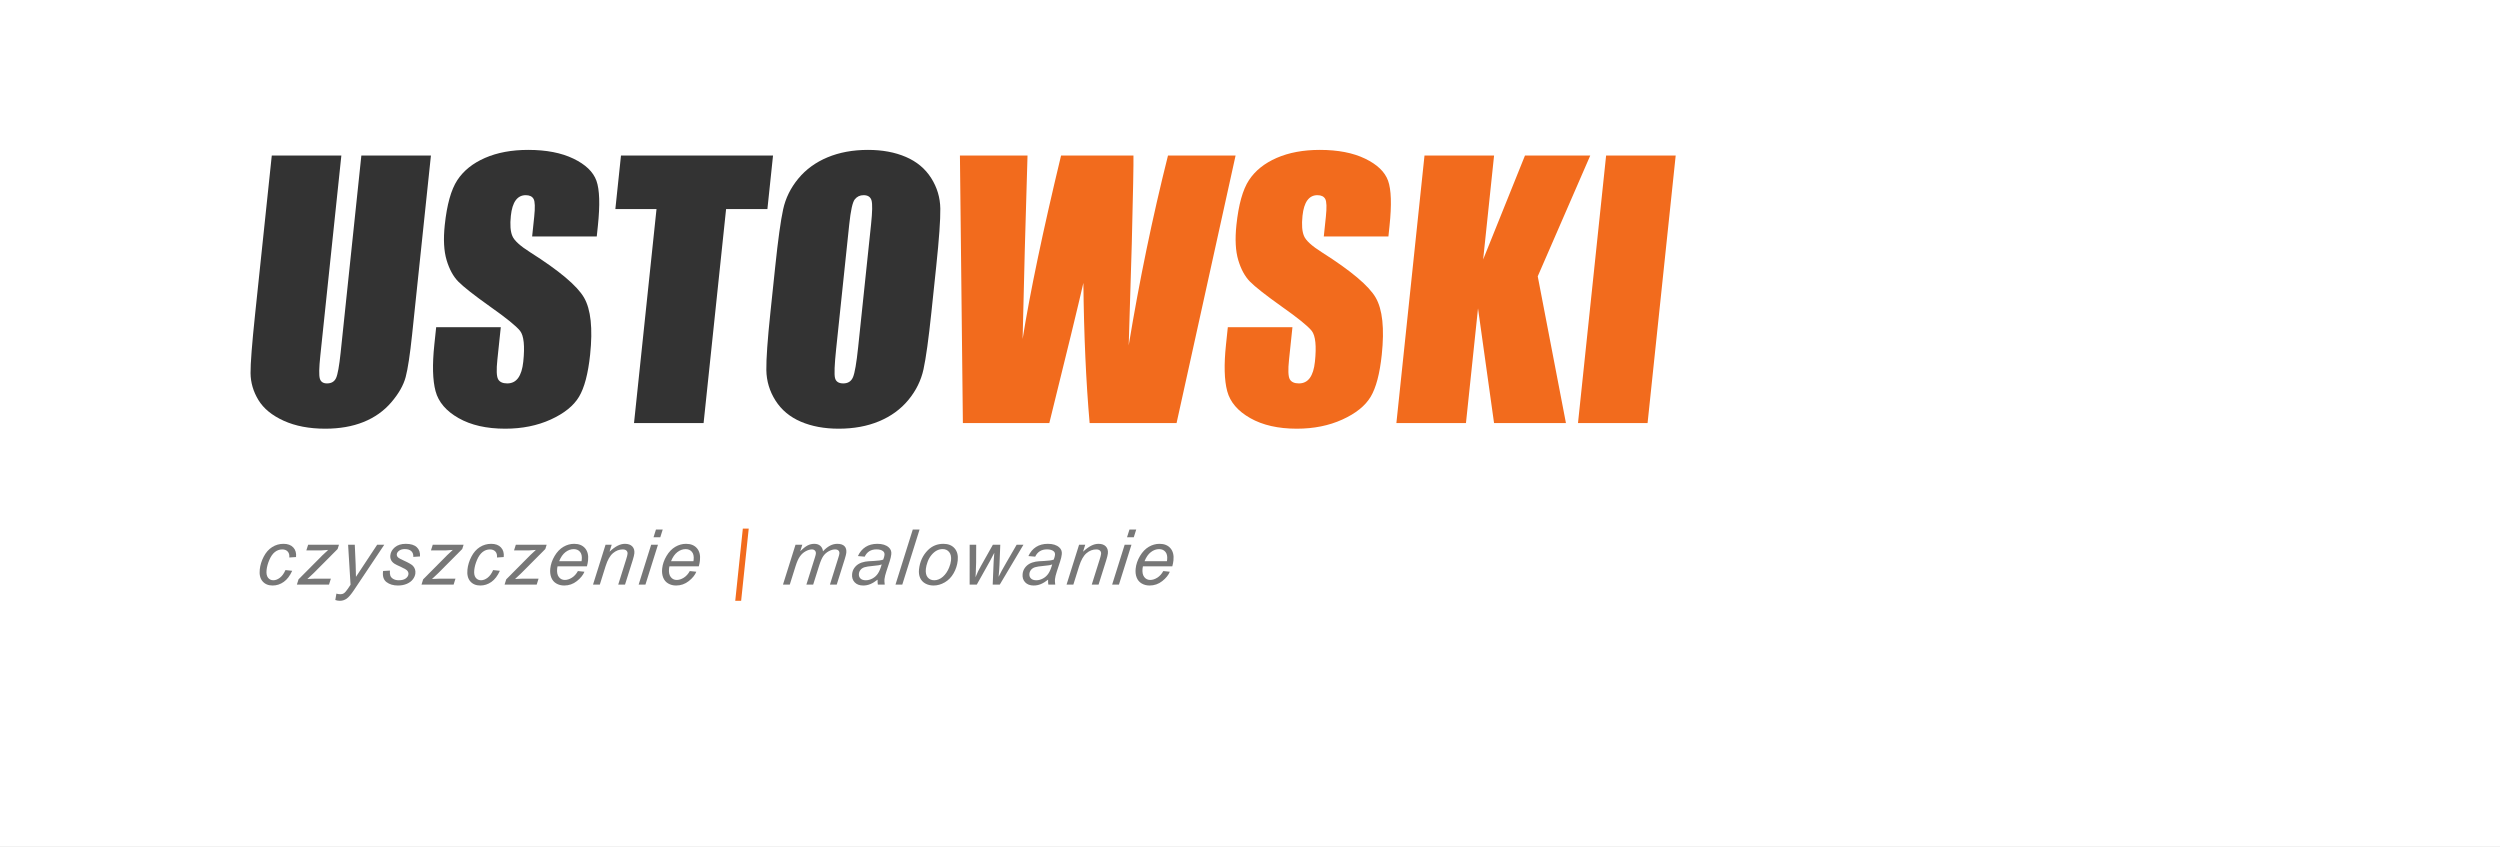
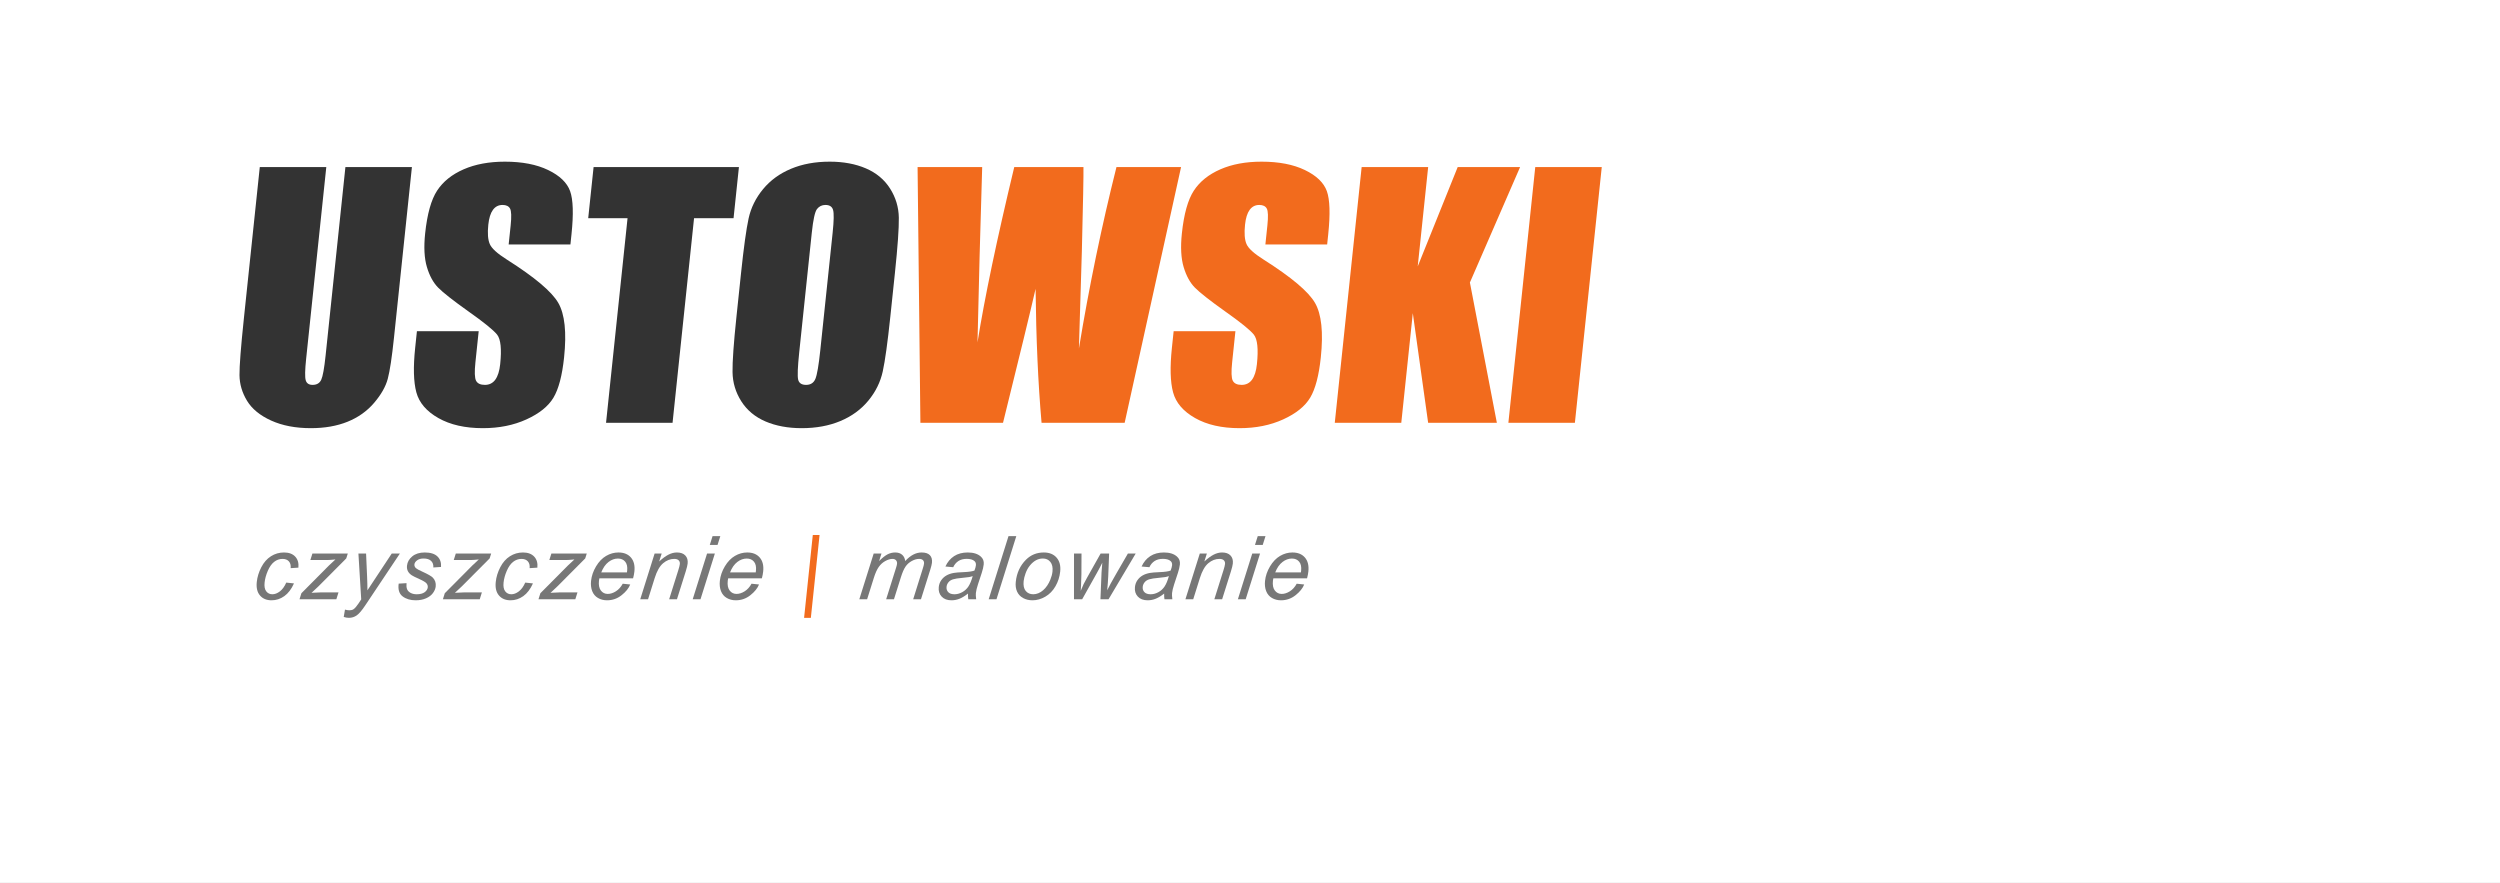
- <svg xmlns="http://www.w3.org/2000/svg" viewBox="0 0 650 220">
-   <rect width="650" height="220" fill="#ffffff" />
-   <path d="M1041 1619V537Q1041 353 1029.0 278.5Q1017 204 958.0 125.5Q899 47 802.5 6.5Q706 -34 575 -34Q430 -34 319.0 14.0Q208 62 153.0 139.0Q98 216 88.0 301.5Q78 387 78 661V1619H499V405Q499 299 510.5 269.5Q522 240 557 240Q597 240 608.5 272.5Q620 305 620 426V1619Z" transform="matrix(0.042969,0,0.004516,-0.042969,60.00,110.00)" fill="#333333" />
-   <path d="M976 1129H585V1249Q585 1333 570.0 1356.0Q555 1379 520 1379Q482 1379 462.5 1348.0Q443 1317 443 1254Q443 1173 465 1132Q486 1091 584 1033Q865 866 938 759Q1011 652 1011 414Q1011 241 970.5 159.0Q930 77 814.0 21.5Q698 -34 544 -34Q375 -34 255.5 30.0Q136 94 99.0 193.0Q62 292 62 474V580H453V383Q453 292 469.5 266.0Q486 240 528 240Q570 240 590.5 273.0Q611 306 611 371Q611 514 572 558Q532 602 375 705Q218 809 167.0 856.0Q116 903 82.5 986.0Q49 1069 49 1198Q49 1384 96.5 1470.0Q144 1556 250.0 1604.5Q356 1653 506 1653Q670 1653 785.5 1600.0Q901 1547 938.5 1466.5Q976 1386 976 1193Z" transform="matrix(0.042969,0,0.004516,-0.042969,108.12,110.00)" fill="#333333" />
-   <path d="M932 1619V1295H682V0H261V1295H12V1619Z" transform="matrix(0.042969,0,0.004516,-0.042969,153.63,110.00)" fill="#333333" />
-   <path d="M1046 671Q1046 427 1034.5 325.5Q1023 224 962.5 140.0Q902 56 799.0 11.0Q696 -34 559 -34Q429 -34 325.5 8.5Q222 51 159.0 136.0Q96 221 84.0 321.0Q72 421 72 671V948Q72 1192 83.5 1293.5Q95 1395 155.5 1479.0Q216 1563 319.0 1608.0Q422 1653 559 1653Q689 1653 792.5 1610.5Q896 1568 959.0 1483.0Q1022 1398 1034.0 1298.0Q1046 1198 1046 948ZM625 1203Q625 1316 612.5 1347.5Q600 1379 561 1379Q528 1379 510.5 1353.5Q493 1328 493 1203V447Q493 306 504.5 273.0Q516 240 558 240Q601 240 613.0 278.0Q625 316 625 459Z" transform="matrix(0.042969,0,0.004516,-0.042969,194.19,110.00)" fill="#333333" />
-   <path d="M1668 1619 1481 0H955Q883 373 828 848Q803 645 711 0H188L0 1619H409L452 1054L496 509Q519 932 612 1619H1050Q1059 1548 1096 1085L1142 470Q1177 1057 1259 1619Z" transform="matrix(0.042969,0,0.004516,-0.042969,242.27,110.00)" fill="#f26b1d" />
-   <path d="M976 1129H585V1249Q585 1333 570.0 1356.0Q555 1379 520 1379Q482 1379 462.5 1348.0Q443 1317 443 1254Q443 1173 465 1132Q486 1091 584 1033Q865 866 938 759Q1011 652 1011 414Q1011 241 970.5 159.0Q930 77 814.0 21.5Q698 -34 544 -34Q375 -34 255.5 30.0Q136 94 99.0 193.0Q62 292 62 474V580H453V383Q453 292 469.5 266.0Q486 240 528 240Q570 240 590.5 273.0Q611 306 611 371Q611 514 572 558Q532 602 375 705Q218 809 167.0 856.0Q116 903 82.5 986.0Q49 1069 49 1198Q49 1384 96.5 1470.0Q144 1556 250.0 1604.5Q356 1653 506 1653Q670 1653 785.5 1600.0Q901 1547 938.5 1466.5Q976 1386 976 1193Z" transform="matrix(0.042969,0,0.004516,-0.042969,313.95,110.00)" fill="#f26b1d" />
-   <path d="M1087 1619 846 888 1110 0H675L505 694V0H84V1619H505V990L692 1619Z" transform="matrix(0.042969,0,0.004516,-0.042969,359.45,110.00)" fill="#f26b1d" />
-   <path d="M505 1619V0H84V1619Z" transform="matrix(0.042969,0,0.004516,-0.042969,406.67,110.00)" fill="#f26b1d" />
-   <path d="M801 387 982 368Q914 169 788.5 72.5Q663 -24 503 -24Q330 -24 222.5 88.0Q115 200 115 401Q115 575 184.0 743.0Q253 911 381.5 998.5Q510 1086 675 1086Q846 1086 946.0 989.5Q1046 893 1046 734L868 722Q867 823 809.5 880.0Q752 937 658 937Q549 937 469.0 868.0Q389 799 343.5 658.5Q298 518 298 388Q298 252 358.0 184.0Q418 116 506 116Q594 116 674.5 183.0Q755 250 801 387Z" transform="matrix(0.009766,0,0.001026,-0.009766,66.00,152.00)" fill="#777777" />
-   <path d="M40 0 69 140 640 783Q701 851 776 924Q647 911 591 911H196L228 1062H1049L1025 948L449 301Q400 246 303 150Q454 159 510 159H928L895 0Z" transform="matrix(0.009766,0,0.001026,-0.009766,76.80,152.00)" fill="#777777" />
-   <path d="M0 -410 11 -240Q67 -256 120 -256Q175 -256 209 -231Q253 -198 305 -107L363 -3L186 1062H364L444 525Q468 366 485 207L960 1062H1149L472 -141Q374 -317 298.0 -374.0Q222 -431 123 -431Q60 -431 0 -410Z" transform="matrix(0.009766,0,0.001026,-0.009766,87.60,152.00)" fill="#777777" />
-   <path d="M85 363 266 374Q266 296 290.0 241.0Q314 186 378.5 151.0Q443 116 529 116Q649 116 709.0 164.0Q769 212 769 277Q769 324 733 366Q696 408 552.5 469.5Q409 531 369 556Q302 597 268.0 652.5Q234 708 234 780Q234 906 334.0 996.0Q434 1086 614 1086Q814 1086 918.5 993.5Q1023 901 1027 750L850 738Q846 834 782.0 890.0Q718 946 601 946Q507 946 455.0 903.0Q403 860 403 810Q403 760 448 722Q478 696 603 642Q811 552 865 500Q951 417 951 298Q951 219 902.5 143.0Q854 67 754.5 21.5Q655 -24 520 -24Q336 -24 207 67Q78 158 85 363Z" transform="matrix(0.009766,0,0.001026,-0.009766,98.40,152.00)" fill="#777777" />
-   <path d="M40 0 69 140 640 783Q701 851 776 924Q647 911 591 911H196L228 1062H1049L1025 948L449 301Q400 246 303 150Q454 159 510 159H928L895 0Z" transform="matrix(0.009766,0,0.001026,-0.009766,109.20,152.00)" fill="#777777" />
-   <path d="M801 387 982 368Q914 169 788.5 72.5Q663 -24 503 -24Q330 -24 222.5 88.0Q115 200 115 401Q115 575 184.0 743.0Q253 911 381.5 998.5Q510 1086 675 1086Q846 1086 946.0 989.5Q1046 893 1046 734L868 722Q867 823 809.5 880.0Q752 937 658 937Q549 937 469.0 868.0Q389 799 343.5 658.5Q298 518 298 388Q298 252 358.0 184.0Q418 116 506 116Q594 116 674.5 183.0Q755 250 801 387Z" transform="matrix(0.009766,0,0.001026,-0.009766,120.00,152.00)" fill="#777777" />
-   <path d="M40 0 69 140 640 783Q701 851 776 924Q647 911 591 911H196L228 1062H1049L1025 948L449 301Q400 246 303 150Q454 159 510 159H928L895 0Z" transform="matrix(0.009766,0,0.001026,-0.009766,130.80,152.00)" fill="#777777" />
-   <path d="M848 361 1024 343Q986 212 849.5 94.0Q713 -24 524 -24Q406 -24 307.5 30.5Q209 85 157.5 189.0Q106 293 106 426Q106 600 186.5 763.5Q267 927 395.0 1006.5Q523 1086 672 1086Q862 1086 975.5 968.0Q1089 850 1089 646Q1089 568 1075 486H293Q289 455 289 430Q289 281 357.5 202.5Q426 124 525 124Q618 124 708.0 185.0Q798 246 848 361ZM322 624H918Q919 652 919 664Q919 800 851.0 872.5Q783 945 676 945Q560 945 464.5 865.0Q369 785 322 624Z" transform="matrix(0.009766,0,0.001026,-0.009766,141.60,152.00)" fill="#777777" />
-   <path d="M68 0 290 1062H454L415 877Q522 986 615.0 1036.0Q708 1086 805 1086Q934 1086 1007.5 1016.0Q1081 946 1081 829Q1081 770 1055 643L920 0H739L880 673Q901 771 901 818Q901 871 864.5 904.0Q828 937 759 937Q620 937 511.5 837.0Q403 737 352 494L249 0Z" transform="matrix(0.009766,0,0.001026,-0.009766,153.52,152.00)" fill="#777777" />
-   <path d="M325 1261 368 1466H548L505 1261ZM61 0 283 1062H464L242 0Z" transform="matrix(0.009766,0,0.001026,-0.009766,165.45,152.00)" fill="#777777" />
-   <path d="M848 361 1024 343Q986 212 849.5 94.0Q713 -24 524 -24Q406 -24 307.5 30.5Q209 85 157.5 189.0Q106 293 106 426Q106 600 186.5 763.5Q267 927 395.0 1006.5Q523 1086 672 1086Q862 1086 975.5 968.0Q1089 850 1089 646Q1089 568 1075 486H293Q289 455 289 430Q289 281 357.5 202.5Q426 124 525 124Q618 124 708.0 185.0Q798 246 848 361ZM322 624H918Q919 652 919 664Q919 800 851.0 872.5Q783 945 676 945Q560 945 464.5 865.0Q369 785 322 624Z" transform="matrix(0.009766,0,0.001026,-0.009766,170.69,152.00)" fill="#777777" />
-   <path d="M188 -431V1491H345V-431Z" transform="matrix(0.009766,0,0.001026,-0.009766,189.77,152.00)" fill="#f26b1d" />
-   <path d="M67 0 289 1062H470L433 887Q534 1000 613.5 1043.0Q693 1086 786 1086Q885 1086 951.5 1033.5Q1018 981 1039 887Q1120 987 1209.5 1036.5Q1299 1086 1398 1086Q1531 1086 1597.5 1023.0Q1664 960 1664 846Q1664 797 1641 684L1498 0H1317L1463 702Q1482 788 1482 825Q1482 877 1449.0 907.0Q1416 937 1356 937Q1275 937 1191.0 888.0Q1107 839 1060.5 759.5Q1014 680 979 515L871 0H690L840 717Q856 790 856 821Q856 873 823.5 905.0Q791 937 739 937Q662 937 577.5 888.0Q493 839 440.0 751.5Q387 664 353 502L248 0Z" transform="matrix(0.009766,0,0.001026,-0.009766,202.92,152.00)" fill="#777777" />
-   <path d="M784 132Q690 51 603.0 13.5Q516 -24 417 -24Q270 -24 180.0 62.5Q90 149 90 284Q90 373 130.5 441.5Q171 510 238.0 551.5Q305 593 402 611Q463 623 633.5 630.0Q804 637 878 666Q899 740 899 789Q899 852 853 888Q790 938 669 938Q555 938 482.5 887.5Q410 837 377 744L194 760Q250 918 371.5 1002.0Q493 1086 678 1086Q875 1086 990 992Q1078 922 1078 810Q1078 725 1053 613L994 349Q966 223 966 144Q966 94 988 0H805Q790 52 784 132ZM851 538Q813 523 769.5 515.0Q726 507 624 498Q466 484 401.0 462.5Q336 441 303.0 394.0Q270 347 270 290Q270 214 322.5 165.0Q375 116 472 116Q562 116 645.0 163.5Q728 211 776.0 296.0Q824 381 851 538Z" transform="matrix(0.009766,0,0.001026,-0.009766,220.38,152.00)" fill="#777777" />
-   <path d="M54 0 360 1466H541L235 0Z" transform="matrix(0.009766,0,0.001026,-0.009766,232.30,152.00)" fill="#777777" />
-   <path d="M100 403Q100 714 283 918Q434 1086 679 1086Q871 1086 988.5 966.0Q1106 846 1106 642Q1106 459 1032.0 301.5Q958 144 821.5 60.0Q685 -24 534 -24Q410 -24 308.5 29.0Q207 82 153.5 179.0Q100 276 100 403ZM281 421Q281 271 353.0 193.5Q425 116 536 116Q594 116 651.0 139.5Q708 163 757.0 211.0Q806 259 840.5 320.5Q875 382 896 453Q927 552 927 643Q927 787 854.5 866.5Q782 946 672 946Q587 946 517.0 905.5Q447 865 390.5 787.0Q334 709 307.5 605.5Q281 502 281 421Z" transform="matrix(0.009766,0,0.001026,-0.009766,237.55,152.00)" fill="#777777" />
-   <path d="M270 0 159 1062H333L381 585L400 317Q402 287 406 196Q436 298 457.0 352.5Q478 407 524 508L777 1062H974L1009 531Q1017 410 1019 208Q1069 342 1182 580L1410 1062H1591L1072 0H884L844 623Q840 681 838 849Q797 742 741 618L460 0Z" transform="matrix(0.009766,0,0.001026,-0.009766,249.47,152.00)" fill="#777777" />
-   <path d="M784 132Q690 51 603.0 13.5Q516 -24 417 -24Q270 -24 180.0 62.5Q90 149 90 284Q90 373 130.5 441.5Q171 510 238.0 551.5Q305 593 402 611Q463 623 633.5 630.0Q804 637 878 666Q899 740 899 789Q899 852 853 888Q790 938 669 938Q555 938 482.5 887.5Q410 837 377 744L194 760Q250 918 371.5 1002.0Q493 1086 678 1086Q875 1086 990 992Q1078 922 1078 810Q1078 725 1053 613L994 349Q966 223 966 144Q966 94 988 0H805Q790 52 784 132ZM851 538Q813 523 769.5 515.0Q726 507 624 498Q466 484 401.0 462.5Q336 441 303.0 394.0Q270 347 270 290Q270 214 322.5 165.0Q375 116 472 116Q562 116 645.0 163.5Q728 211 776.0 296.0Q824 381 851 538Z" transform="matrix(0.009766,0,0.001026,-0.009766,264.71,152.00)" fill="#777777" />
-   <path d="M68 0 290 1062H454L415 877Q522 986 615.0 1036.0Q708 1086 805 1086Q934 1086 1007.5 1016.0Q1081 946 1081 829Q1081 770 1055 643L920 0H739L880 673Q901 771 901 818Q901 871 864.5 904.0Q828 937 759 937Q620 937 511.5 837.0Q403 737 352 494L249 0Z" transform="matrix(0.009766,0,0.001026,-0.009766,276.64,152.00)" fill="#777777" />
-   <path d="M325 1261 368 1466H548L505 1261ZM61 0 283 1062H464L242 0Z" transform="matrix(0.009766,0,0.001026,-0.009766,288.56,152.00)" fill="#777777" />
-   <path d="M848 361 1024 343Q986 212 849.5 94.0Q713 -24 524 -24Q406 -24 307.5 30.5Q209 85 157.5 189.0Q106 293 106 426Q106 600 186.5 763.5Q267 927 395.0 1006.5Q523 1086 672 1086Q862 1086 975.5 968.0Q1089 850 1089 646Q1089 568 1075 486H293Q289 455 289 430Q289 281 357.5 202.5Q426 124 525 124Q618 124 708.0 185.0Q798 246 848 361ZM322 624H918Q919 652 919 664Q919 800 851.0 872.5Q783 945 676 945Q560 945 464.5 865.0Q369 785 322 624Z" transform="matrix(0.009766,0,0.001026,-0.009766,293.80,152.00)" fill="#777777" />
+ <svg xmlns="http://www.w3.org/2000/svg" viewBox="0 0 680 240">
+   <rect width="680" height="240" fill="#ffffff" />
+   <path d="M1041 1619V537Q1041 353 1029.0 278.5Q1017 204 958.0 125.5Q899 47 802.5 6.5Q706 -34 575 -34Q430 -34 319.0 14.0Q208 62 153.0 139.0Q98 216 88.0 301.5Q78 387 78 661V1619H499V405Q499 299 510.5 269.5Q522 240 557 240Q597 240 608.5 272.5Q620 305 620 426V1619Z" transform="matrix(0.042969,0,0.004516,-0.042969,60.00,115.00)" fill="#333333" />
+   <path d="M976 1129H585V1249Q585 1333 570.0 1356.0Q555 1379 520 1379Q482 1379 462.5 1348.0Q443 1317 443 1254Q443 1173 465 1132Q486 1091 584 1033Q865 866 938 759Q1011 652 1011 414Q1011 241 970.5 159.0Q930 77 814.0 21.5Q698 -34 544 -34Q375 -34 255.5 30.0Q136 94 99.0 193.0Q62 292 62 474V580H453V383Q453 292 469.5 266.0Q486 240 528 240Q570 240 590.5 273.0Q611 306 611 371Q611 514 572 558Q532 602 375 705Q218 809 167.0 856.0Q116 903 82.5 986.0Q49 1069 49 1198Q49 1384 96.5 1470.0Q144 1556 250.0 1604.5Q356 1653 506 1653Q670 1653 785.5 1600.0Q901 1547 938.5 1466.5Q976 1386 976 1193Z" transform="matrix(0.042969,0,0.004516,-0.042969,108.12,115.00)" fill="#333333" />
+   <path d="M932 1619V1295H682V0H261V1295H12V1619Z" transform="matrix(0.042969,0,0.004516,-0.042969,153.63,115.00)" fill="#333333" />
+   <path d="M1046 671Q1046 427 1034.5 325.5Q1023 224 962.5 140.0Q902 56 799.0 11.0Q696 -34 559 -34Q429 -34 325.5 8.5Q222 51 159.0 136.0Q96 221 84.0 321.0Q72 421 72 671V948Q72 1192 83.5 1293.5Q95 1395 155.5 1479.0Q216 1563 319.0 1608.0Q422 1653 559 1653Q689 1653 792.5 1610.5Q896 1568 959.0 1483.0Q1022 1398 1034.0 1298.0Q1046 1198 1046 948ZM625 1203Q625 1316 612.5 1347.5Q600 1379 561 1379Q528 1379 510.5 1353.5Q493 1328 493 1203V447Q493 306 504.5 273.0Q516 240 558 240Q601 240 613.0 278.0Q625 316 625 459Z" transform="matrix(0.042969,0,0.004516,-0.042969,194.19,115.00)" fill="#333333" />
+   <path d="M1668 1619 1481 0H955Q883 373 828 848Q803 645 711 0H188L0 1619H409L452 1054L496 509Q519 932 612 1619H1050Q1059 1548 1096 1085L1142 470Q1177 1057 1259 1619Z" transform="matrix(0.042969,0,0.004516,-0.042969,242.27,115.00)" fill="#f26b1d" />
+   <path d="M976 1129H585V1249Q585 1333 570.0 1356.0Q555 1379 520 1379Q482 1379 462.5 1348.0Q443 1317 443 1254Q443 1173 465 1132Q486 1091 584 1033Q865 866 938 759Q1011 652 1011 414Q1011 241 970.5 159.0Q930 77 814.0 21.5Q698 -34 544 -34Q375 -34 255.5 30.0Q136 94 99.0 193.0Q62 292 62 474V580H453V383Q453 292 469.5 266.0Q486 240 528 240Q570 240 590.5 273.0Q611 306 611 371Q611 514 572 558Q532 602 375 705Q218 809 167.0 856.0Q116 903 82.5 986.0Q49 1069 49 1198Q49 1384 96.5 1470.0Q144 1556 250.0 1604.5Q356 1653 506 1653Q670 1653 785.5 1600.0Q901 1547 938.5 1466.5Q976 1386 976 1193Z" transform="matrix(0.042969,0,0.004516,-0.042969,313.95,115.00)" fill="#f26b1d" />
+   <path d="M1087 1619 846 888 1110 0H675L505 694V0H84V1619H505V990L692 1619Z" transform="matrix(0.042969,0,0.004516,-0.042969,359.45,115.00)" fill="#f26b1d" />
+   <path d="M505 1619V0H84V1619Z" transform="matrix(0.042969,0,0.004516,-0.042969,406.67,115.00)" fill="#f26b1d" />
+   <path d="M801 387 982 368Q914 169 788.5 72.5Q663 -24 503 -24Q330 -24 222.5 88.0Q115 200 115 401Q115 575 184.0 743.0Q253 911 381.5 998.5Q510 1086 675 1086Q846 1086 946.0 989.5Q1046 893 1046 734L868 722Q867 823 809.5 880.0Q752 937 658 937Q549 937 469.0 868.0Q389 799 343.5 658.5Q298 518 298 388Q298 252 358.0 184.0Q418 116 506 116Q594 116 674.5 183.0Q755 250 801 387Z" transform="matrix(0.011719,0,0.001232,-0.011719,68.00,163.00)" fill="#777777" />
+   <path d="M40 0 69 140 640 783Q701 851 776 924Q647 911 591 911H196L228 1062H1049L1025 948L449 301Q400 246 303 150Q454 159 510 159H928L895 0Z" transform="matrix(0.011719,0,0.001232,-0.011719,81.00,163.00)" fill="#777777" />
+   <path d="M0 -410 11 -240Q67 -256 120 -256Q175 -256 209 -231Q253 -198 305 -107L363 -3L186 1062H364L444 525Q468 366 485 207L960 1062H1149L472 -141Q374 -317 298.0 -374.0Q222 -431 123 -431Q60 -431 0 -410Z" transform="matrix(0.011719,0,0.001232,-0.011719,94.00,163.00)" fill="#777777" />
+   <path d="M85 363 266 374Q266 296 290.0 241.0Q314 186 378.5 151.0Q443 116 529 116Q649 116 709.0 164.0Q769 212 769 277Q769 324 733 366Q696 408 552.5 469.5Q409 531 369 556Q302 597 268.0 652.5Q234 708 234 780Q234 906 334.0 996.0Q434 1086 614 1086Q814 1086 918.5 993.5Q1023 901 1027 750L850 738Q846 834 782.0 890.0Q718 946 601 946Q507 946 455.0 903.0Q403 860 403 810Q403 760 448 722Q478 696 603 642Q811 552 865 500Q951 417 951 298Q951 219 902.5 143.0Q854 67 754.5 21.5Q655 -24 520 -24Q336 -24 207 67Q78 158 85 363Z" transform="matrix(0.011719,0,0.001232,-0.011719,107.00,163.00)" fill="#777777" />
+   <path d="M40 0 69 140 640 783Q701 851 776 924Q647 911 591 911H196L228 1062H1049L1025 948L449 301Q400 246 303 150Q454 159 510 159H928L895 0Z" transform="matrix(0.011719,0,0.001232,-0.011719,120.00,163.00)" fill="#777777" />
+   <path d="M801 387 982 368Q914 169 788.5 72.5Q663 -24 503 -24Q330 -24 222.5 88.0Q115 200 115 401Q115 575 184.0 743.0Q253 911 381.5 998.5Q510 1086 675 1086Q846 1086 946.0 989.5Q1046 893 1046 734L868 722Q867 823 809.5 880.0Q752 937 658 937Q549 937 469.0 868.0Q389 799 343.5 658.5Q298 518 298 388Q298 252 358.0 184.0Q418 116 506 116Q594 116 674.5 183.0Q755 250 801 387Z" transform="matrix(0.011719,0,0.001232,-0.011719,133.00,163.00)" fill="#777777" />
+   <path d="M40 0 69 140 640 783Q701 851 776 924Q647 911 591 911H196L228 1062H1049L1025 948L449 301Q400 246 303 150Q454 159 510 159H928L895 0Z" transform="matrix(0.011719,0,0.001232,-0.011719,146.00,163.00)" fill="#777777" />
+   <path d="M848 361 1024 343Q986 212 849.5 94.0Q713 -24 524 -24Q406 -24 307.5 30.5Q209 85 157.5 189.0Q106 293 106 426Q106 600 186.5 763.5Q267 927 395.0 1006.5Q523 1086 672 1086Q862 1086 975.5 968.0Q1089 850 1089 646Q1089 568 1075 486H293Q289 455 289 430Q289 281 357.5 202.5Q426 124 525 124Q618 124 708.0 185.0Q798 246 848 361ZM322 624H918Q919 652 919 664Q919 800 851.0 872.5Q783 945 676 945Q560 945 464.5 865.0Q369 785 322 624Z" transform="matrix(0.011719,0,0.001232,-0.011719,159.00,163.00)" fill="#777777" />
+   <path d="M68 0 290 1062H454L415 877Q522 986 615.0 1036.0Q708 1086 805 1086Q934 1086 1007.5 1016.0Q1081 946 1081 829Q1081 770 1055 643L920 0H739L880 673Q901 771 901 818Q901 871 864.5 904.0Q828 937 759 937Q620 937 511.5 837.0Q403 737 352 494L249 0Z" transform="matrix(0.011719,0,0.001232,-0.011719,173.35,163.00)" fill="#777777" />
+   <path d="M325 1261 368 1466H548L505 1261ZM61 0 283 1062H464L242 0Z" transform="matrix(0.011719,0,0.001232,-0.011719,187.70,163.00)" fill="#777777" />
+   <path d="M848 361 1024 343Q986 212 849.5 94.0Q713 -24 524 -24Q406 -24 307.5 30.5Q209 85 157.5 189.0Q106 293 106 426Q106 600 186.5 763.5Q267 927 395.0 1006.5Q523 1086 672 1086Q862 1086 975.5 968.0Q1089 850 1089 646Q1089 568 1075 486H293Q289 455 289 430Q289 281 357.5 202.5Q426 124 525 124Q618 124 708.0 185.0Q798 246 848 361ZM322 624H918Q919 652 919 664Q919 800 851.0 872.5Q783 945 676 945Q560 945 464.5 865.0Q369 785 322 624Z" transform="matrix(0.011719,0,0.001232,-0.011719,194.03,163.00)" fill="#777777" />
+   <path d="M188 -431V1491H345V-431Z" transform="matrix(0.011719,0,0.001232,-0.011719,217.04,163.00)" fill="#f26b1d" />
+   <path d="M67 0 289 1062H470L433 887Q534 1000 613.5 1043.0Q693 1086 786 1086Q885 1086 951.5 1033.5Q1018 981 1039 887Q1120 987 1209.5 1036.5Q1299 1086 1398 1086Q1531 1086 1597.5 1023.0Q1664 960 1664 846Q1664 797 1641 684L1498 0H1317L1463 702Q1482 788 1482 825Q1482 877 1449.0 907.0Q1416 937 1356 937Q1275 937 1191.0 888.0Q1107 839 1060.5 759.5Q1014 680 979 515L871 0H690L840 717Q856 790 856 821Q856 873 823.5 905.0Q791 937 739 937Q662 937 577.5 888.0Q493 839 440.0 751.5Q387 664 353 502L248 0Z" transform="matrix(0.011719,0,0.001232,-0.011719,232.95,163.00)" fill="#777777" />
+   <path d="M784 132Q690 51 603.0 13.5Q516 -24 417 -24Q270 -24 180.0 62.5Q90 149 90 284Q90 373 130.5 441.5Q171 510 238.0 551.5Q305 593 402 611Q463 623 633.5 630.0Q804 637 878 666Q899 740 899 789Q899 852 853 888Q790 938 669 938Q555 938 482.5 887.5Q410 837 377 744L194 760Q250 918 371.5 1002.0Q493 1086 678 1086Q875 1086 990 992Q1078 922 1078 810Q1078 725 1053 613L994 349Q966 223 966 144Q966 94 988 0H805Q790 52 784 132ZM851 538Q813 523 769.5 515.0Q726 507 624 498Q466 484 401.0 462.5Q336 441 303.0 394.0Q270 347 270 290Q270 214 322.5 165.0Q375 116 472 116Q562 116 645.0 163.5Q728 211 776.0 296.0Q824 381 851 538Z" transform="matrix(0.011719,0,0.001232,-0.011719,253.94,163.00)" fill="#777777" />
+   <path d="M54 0 360 1466H541L235 0Z" transform="matrix(0.011719,0,0.001232,-0.011719,268.29,163.00)" fill="#777777" />
+   <path d="M100 403Q100 714 283 918Q434 1086 679 1086Q871 1086 988.5 966.0Q1106 846 1106 642Q1106 459 1032.0 301.5Q958 144 821.5 60.0Q685 -24 534 -24Q410 -24 308.5 29.0Q207 82 153.5 179.0Q100 276 100 403ZM281 421Q281 271 353.0 193.5Q425 116 536 116Q594 116 651.0 139.5Q708 163 757.0 211.0Q806 259 840.5 320.5Q875 382 896 453Q927 552 927 643Q927 787 854.5 866.5Q782 946 672 946Q587 946 517.0 905.5Q447 865 390.5 787.0Q334 709 307.5 605.5Q281 502 281 421Z" transform="matrix(0.011719,0,0.001232,-0.011719,274.62,163.00)" fill="#777777" />
+   <path d="M270 0 159 1062H333L381 585L400 317Q402 287 406 196Q436 298 457.0 352.5Q478 407 524 508L777 1062H974L1009 531Q1017 410 1019 208Q1069 342 1182 580L1410 1062H1591L1072 0H884L844 623Q840 681 838 849Q797 742 741 618L460 0Z" transform="matrix(0.011719,0,0.001232,-0.011719,288.96,163.00)" fill="#777777" />
+   <path d="M784 132Q690 51 603.0 13.5Q516 -24 417 -24Q270 -24 180.0 62.5Q90 149 90 284Q90 373 130.5 441.5Q171 510 238.0 551.5Q305 593 402 611Q463 623 633.5 630.0Q804 637 878 666Q899 740 899 789Q899 852 853 888Q790 938 669 938Q555 938 482.5 887.5Q410 837 377 744L194 760Q250 918 371.5 1002.0Q493 1086 678 1086Q875 1086 990 992Q1078 922 1078 810Q1078 725 1053 613L994 349Q966 223 966 144Q966 94 988 0H805Q790 52 784 132ZM851 538Q813 523 769.5 515.0Q726 507 624 498Q466 484 401.0 462.5Q336 441 303.0 394.0Q270 347 270 290Q270 214 322.5 165.0Q375 116 472 116Q562 116 645.0 163.5Q728 211 776.0 296.0Q824 381 851 538Z" transform="matrix(0.011719,0,0.001232,-0.011719,307.30,163.00)" fill="#777777" />
+   <path d="M68 0 290 1062H454L415 877Q522 986 615.0 1036.0Q708 1086 805 1086Q934 1086 1007.5 1016.0Q1081 946 1081 829Q1081 770 1055 643L920 0H739L880 673Q901 771 901 818Q901 871 864.5 904.0Q828 937 759 937Q620 937 511.5 837.0Q403 737 352 494L249 0Z" transform="matrix(0.011719,0,0.001232,-0.011719,321.64,163.00)" fill="#777777" />
+   <path d="M325 1261 368 1466H548L505 1261ZM61 0 283 1062H464L242 0Z" transform="matrix(0.011719,0,0.001232,-0.011719,335.99,163.00)" fill="#777777" />
+   <path d="M848 361 1024 343Q986 212 849.5 94.0Q713 -24 524 -24Q406 -24 307.5 30.5Q209 85 157.5 189.0Q106 293 106 426Q106 600 186.5 763.5Q267 927 395.0 1006.5Q523 1086 672 1086Q862 1086 975.5 968.0Q1089 850 1089 646Q1089 568 1075 486H293Q289 455 289 430Q289 281 357.5 202.5Q426 124 525 124Q618 124 708.0 185.0Q798 246 848 361ZM322 624H918Q919 652 919 664Q919 800 851.0 872.5Q783 945 676 945Q560 945 464.5 865.0Q369 785 322 624Z" transform="matrix(0.011719,0,0.001232,-0.011719,342.32,163.00)" fill="#777777" />
</svg>
